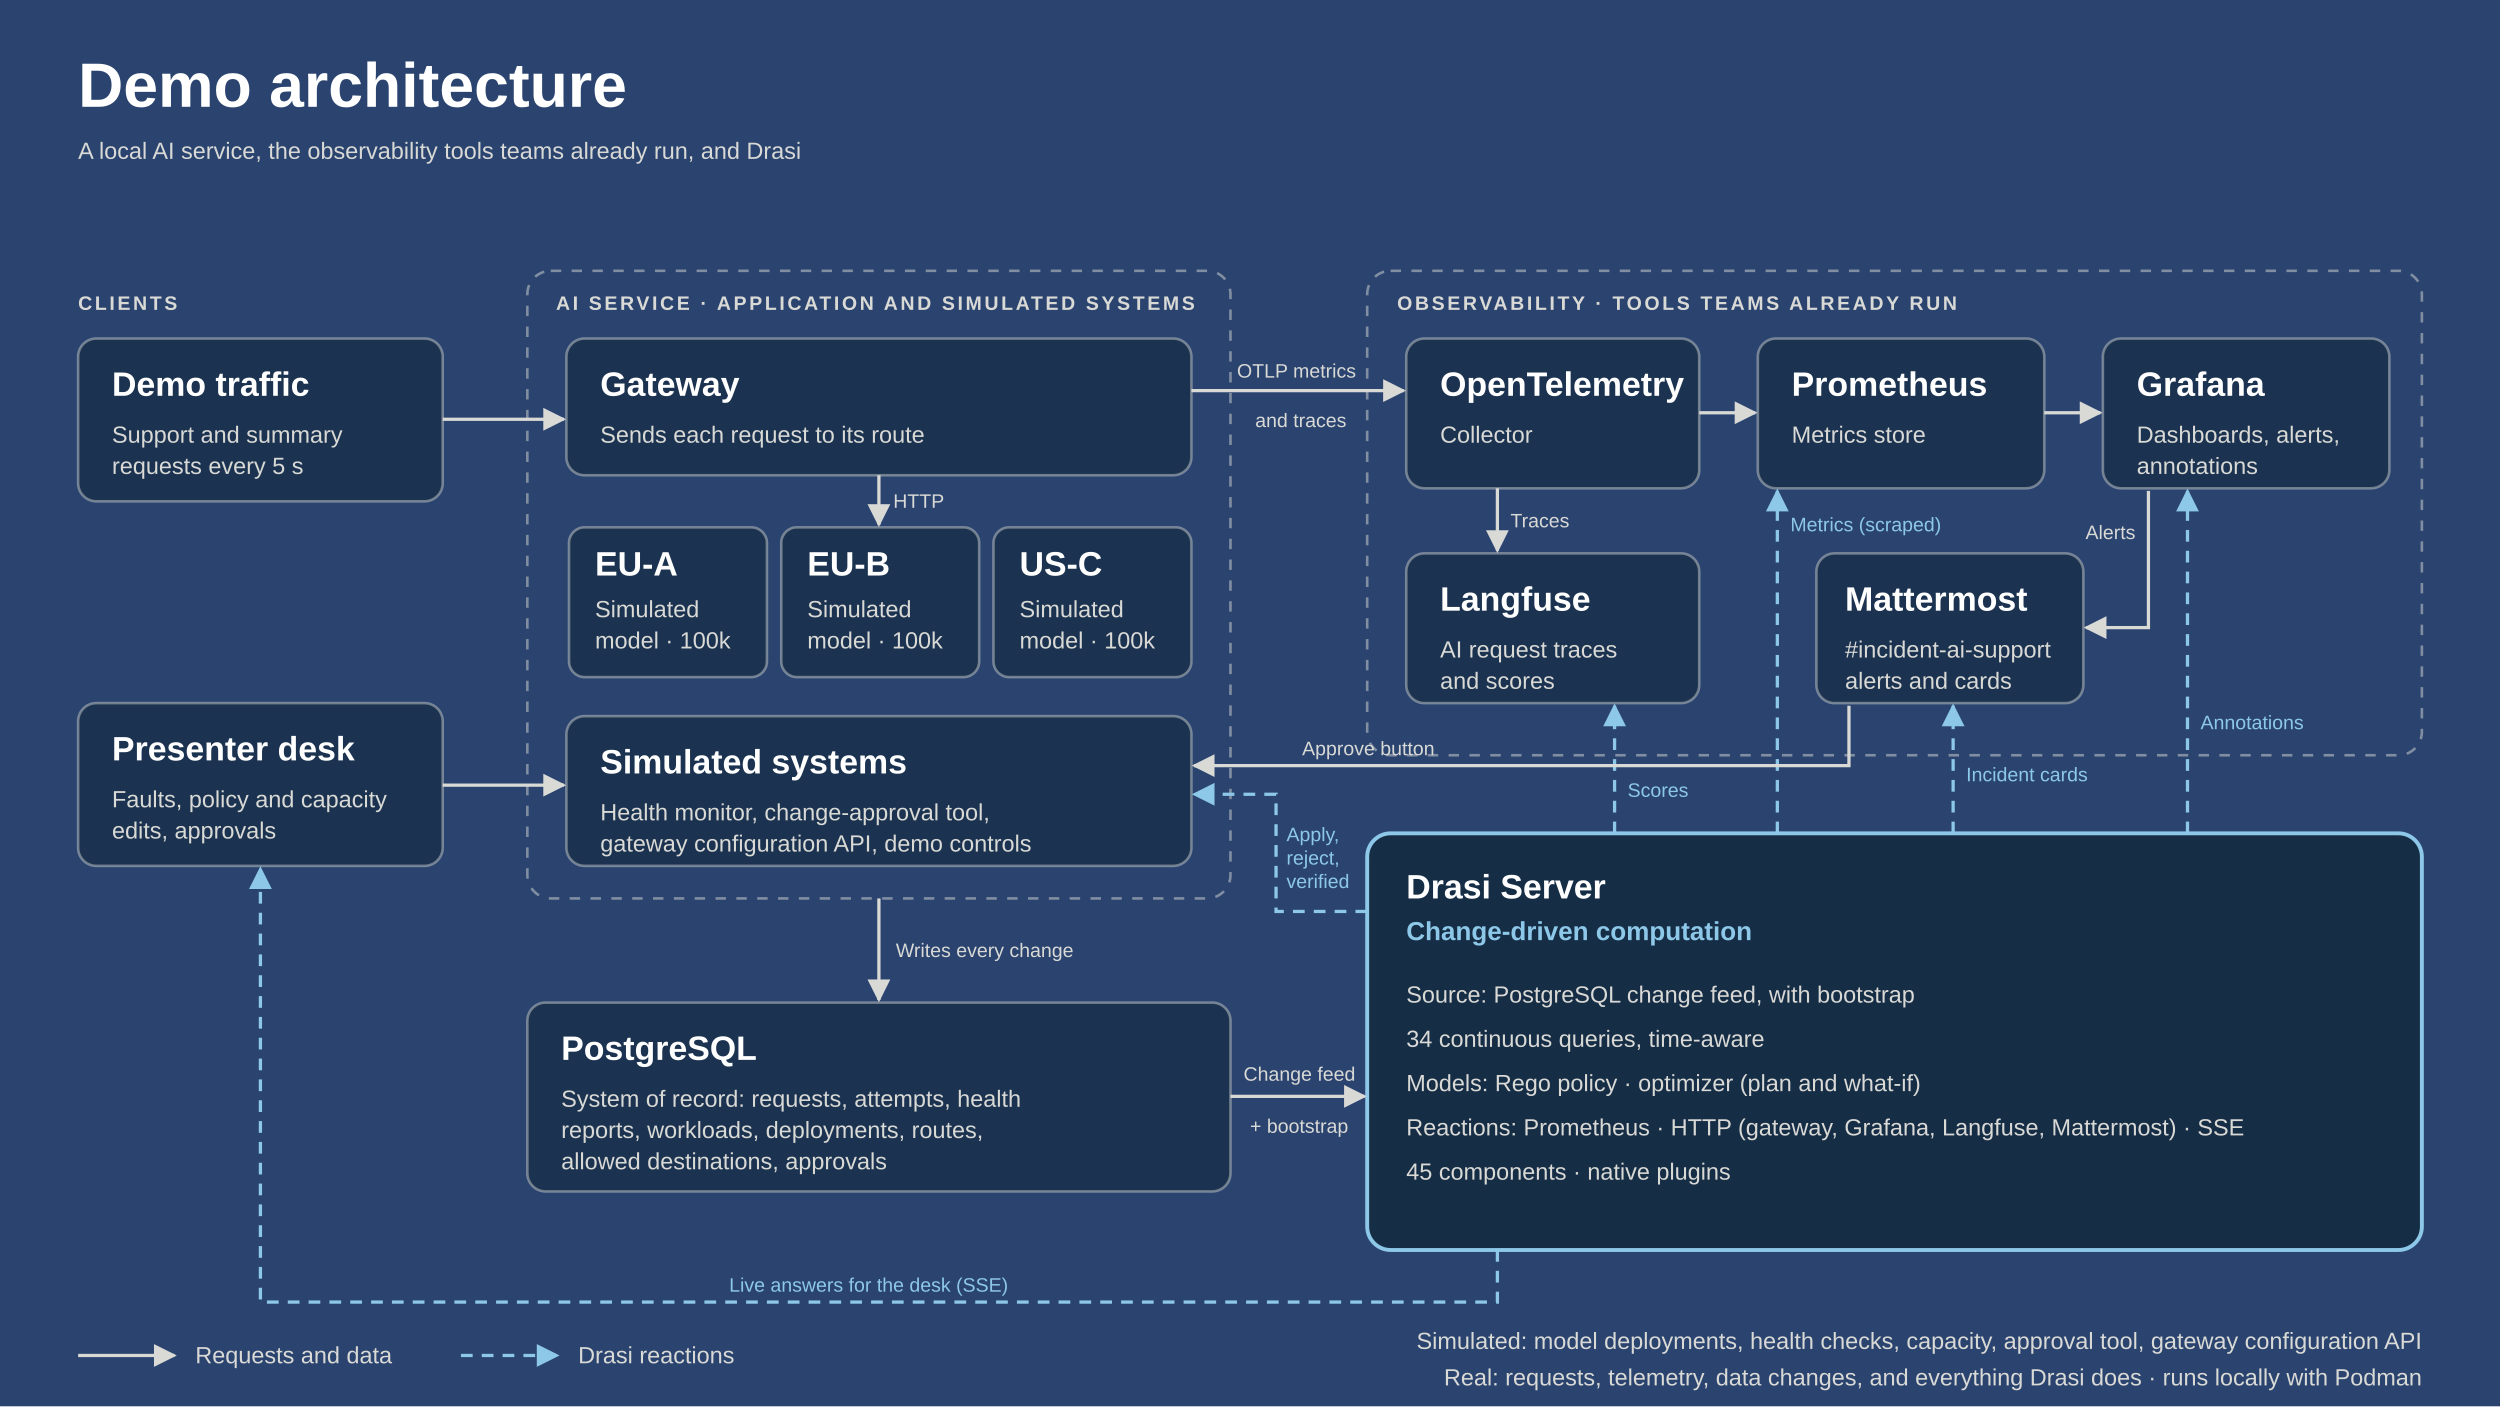
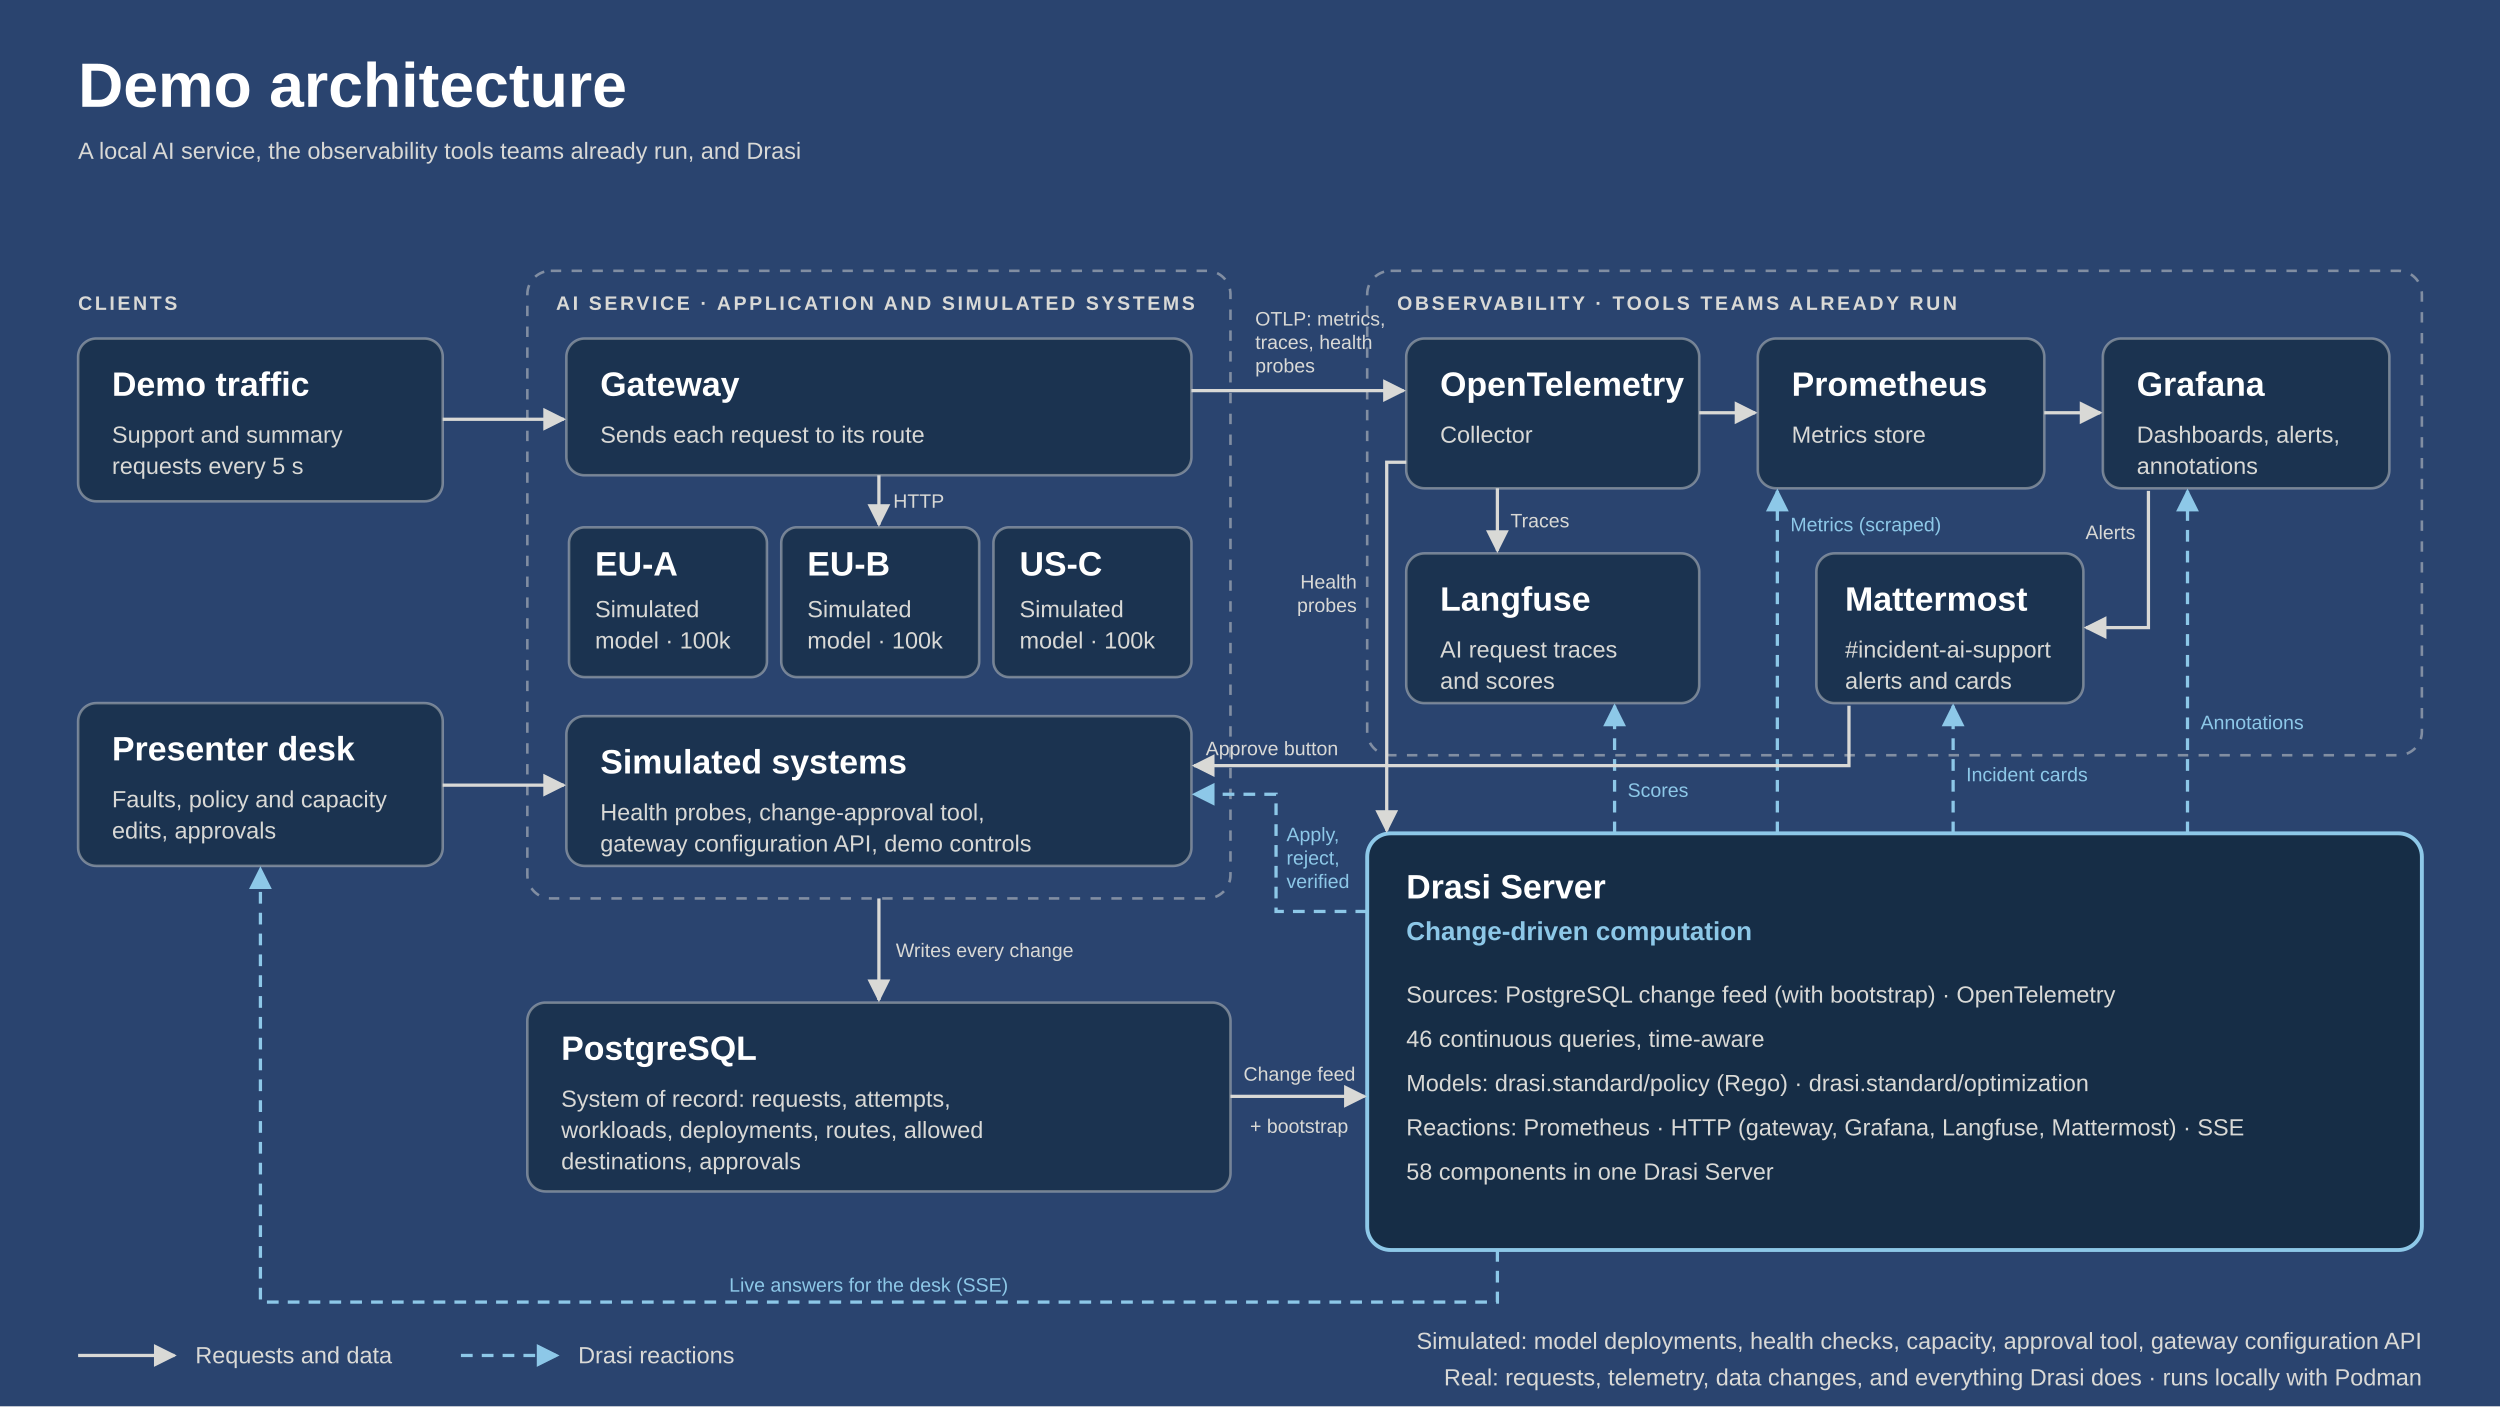
<svg xmlns="http://www.w3.org/2000/svg" viewBox="0 0 1920 1080" width="1920" height="1080" font-family="'Segoe UI', 'Segoe UI Web', 'Helvetica Neue', Arial, sans-serif">
  <defs>
    <marker id="arrow" viewBox="0 0 10 10" refX="9" refY="5" markerWidth="7" markerHeight="7" orient="auto-start-reverse">
      <path d="M0,0 L10,5 L0,10 z" fill="#D9D9D6" />
    </marker>
    <marker id="arrow-accent" viewBox="0 0 10 10" refX="9" refY="5" markerWidth="7" markerHeight="7" orient="auto-start-reverse">
      <path d="M0,0 L10,5 L0,10 z" fill="#8DC8E8" />
    </marker>
    <style>
      .box { fill: #091F2C; fill-opacity: .45; stroke: #D9D9D6; stroke-opacity: .45; stroke-width: 2; }
      .group { fill: none; stroke: #D9D9D6; stroke-opacity: .5; stroke-width: 2; stroke-dasharray: 8 8; }
      .drasi { fill: #091F2C; fill-opacity: .6; stroke: #8DC8E8; stroke-width: 3; }
      .title { fill: #FFFFFF; font-size: 26px; font-weight: 600; }
      .sub { fill: #D9D9D6; font-size: 18px; }
      .glabel { fill: #D9D9D6; font-size: 15px; font-weight: 600; letter-spacing: 2px; }
      .edge { fill: #D9D9D6; font-size: 15px; }
      .edge-accent { fill: #8DC8E8; font-size: 15px; }
      .accent { fill: #8DC8E8; font-size: 20px; font-weight: 600; }
      .flow { fill: none; stroke: #D9D9D6; stroke-width: 2.5; marker-end: url(#arrow); }
      .answer { fill: none; stroke: #8DC8E8; stroke-width: 2.5; stroke-dasharray: 9 7; marker-end: url(#arrow-accent); }
    </style>
  </defs>
  <rect width="1920" height="1080" fill="#2A446F" />
  <text x="60" y="82" fill="#FFFFFF" font-size="48" font-weight="600" font-family="'Segoe Sans Display', 'Segoe UI', Arial, sans-serif">Demo architecture</text>
  <text x="60" y="122" class="sub">A local AI service, the observability tools teams already run, and Drasi</text>
  <text x="60" y="238" class="glabel">CLIENTS</text>
  <rect x="405" y="208" width="540" height="482" rx="18" class="group" />
  <text x="427" y="238" class="glabel">AI SERVICE · APPLICATION AND SIMULATED SYSTEMS</text>
  <rect x="1050" y="208" width="810" height="372" rx="18" class="group" />
  <text x="1073" y="238" class="glabel">OBSERVABILITY · TOOLS TEAMS ALREADY RUN</text>
  <rect x="60" y="260" width="280" height="125" rx="14" class="box" />
  <text x="86" y="304" class="title" font-size="26">Demo traffic</text>
  <text x="86" y="340" class="sub">Support and summary</text>
  <text x="86" y="364" class="sub">requests every 5 s</text>
  <rect x="60" y="540" width="280" height="125" rx="14" class="box" />
  <text x="86" y="584" class="title" font-size="26">Presenter desk</text>
  <text x="86" y="620" class="sub">Faults, policy and capacity</text>
  <text x="86" y="644" class="sub">edits, approvals</text>
  <rect x="435" y="260" width="480" height="105" rx="14" class="box" />
  <text x="461" y="304" class="title" font-size="26">Gateway</text>
  <text x="461" y="340" class="sub">Sends each request to its route</text>
  <rect x="437" y="405" width="152" height="115" rx="12" class="box" />
  <text x="457" y="442" class="title">EU-A</text>
  <text x="457" y="474" class="sub">Simulated</text>
  <text x="457" y="498" class="sub">model · 100k</text>
  <rect x="600" y="405" width="152" height="115" rx="12" class="box" />
  <text x="620" y="442" class="title">EU-B</text>
  <text x="620" y="474" class="sub">Simulated</text>
  <text x="620" y="498" class="sub">model · 100k</text>
  <rect x="763" y="405" width="152" height="115" rx="12" class="box" />
  <text x="783" y="442" class="title">US-C</text>
  <text x="783" y="474" class="sub">Simulated</text>
  <text x="783" y="498" class="sub">model · 100k</text>
  <rect x="435" y="550" width="480" height="115" rx="14" class="box" />
  <text x="461" y="594" class="title" font-size="26">Simulated systems</text>
-   <text x="461" y="630" class="sub">Health monitor, change-approval tool,</text>
+   <text x="461" y="630" class="sub">Health probes, change-approval tool,</text>
  <text x="461" y="654" class="sub">gateway configuration API, demo controls</text>
  <rect x="1080" y="260" width="225" height="115" rx="14" class="box" />
  <text x="1106" y="304" class="title" font-size="26">OpenTelemetry</text>
  <text x="1106" y="340" class="sub">Collector</text>
  <rect x="1350" y="260" width="220" height="115" rx="14" class="box" />
  <text x="1376" y="304" class="title" font-size="26">Prometheus</text>
  <text x="1376" y="340" class="sub">Metrics store</text>
  <rect x="1615" y="260" width="220" height="115" rx="14" class="box" />
  <text x="1641" y="304" class="title" font-size="26">Grafana</text>
  <text x="1641" y="340" class="sub">Dashboards, alerts,</text>
  <text x="1641" y="364" class="sub">annotations</text>
  <rect x="1395" y="425" width="205" height="115" rx="14" class="box" />
  <text x="1417" y="469" class="title" font-size="26">Mattermost</text>
  <text x="1417" y="505" class="sub">#incident-ai-support</text>
  <text x="1417" y="529" class="sub">alerts and cards</text>
  <rect x="1080" y="425" width="225" height="115" rx="14" class="box" />
  <text x="1106" y="469" class="title" font-size="26">Langfuse</text>
  <text x="1106" y="505" class="sub">AI request traces</text>
  <text x="1106" y="529" class="sub">and scores</text>
  <rect x="405" y="770" width="540" height="145" rx="14" class="box" />
  <text x="431" y="814" class="title" font-size="26">PostgreSQL</text>
-   <text x="431" y="850" class="sub">System of record: requests, attempts, health</text>
-   <text x="431" y="874" class="sub">reports, workloads, deployments, routes,</text>
-   <text x="431" y="898" class="sub">allowed destinations, approvals</text>
+   <text x="431" y="850" class="sub">System of record: requests, attempts,</text>
+   <text x="431" y="874" class="sub">workloads, deployments, routes, allowed</text>
+   <text x="431" y="898" class="sub">destinations, approvals</text>
  <rect x="1050" y="640" width="810" height="320" rx="18" class="drasi" />
  <text x="1080" y="690" class="title" font-size="32">Drasi Server</text>
  <text x="1080" y="722" class="accent">Change-driven computation</text>
-   <text x="1080" y="770" class="sub">Source: PostgreSQL change feed, with bootstrap</text>
-   <text x="1080" y="804" class="sub">34 continuous queries, time-aware</text>
-   <text x="1080" y="838" class="sub">Models: Rego policy · optimizer (plan and what-if)</text>
+   <text x="1080" y="770" class="sub">Sources: PostgreSQL change feed (with bootstrap) · OpenTelemetry</text>
+   <text x="1080" y="804" class="sub">46 continuous queries, time-aware</text>
+   <text x="1080" y="838" class="sub">Models: drasi.standard/policy (Rego) · drasi.standard/optimization</text>
  <text x="1080" y="872" class="sub">Reactions: Prometheus · HTTP (gateway, Grafana, Langfuse, Mattermost) · SSE</text>
-   <text x="1080" y="906" class="sub">45 components · native plugins</text>
+   <text x="1080" y="906" class="sub">58 components in one Drasi Server</text>
  <path d="M340,322 H433" class="flow" />
  <path d="M340,603 H433" class="flow" />
  <text x="352" y="590" class="edge" />
  <path d="M675,365 V403" class="flow" />
  <text x="686" y="390" class="edge">HTTP</text>
  <path d="M915,300 H1078" class="flow" />
-   <text x="950" y="290" class="edge">OTLP metrics</text>
-   <text x="964" y="328" class="edge">and traces</text>
+   <text x="964" y="250" class="edge">OTLP: metrics,</text>
+   <text x="964" y="268" class="edge">traces, health</text>
+   <text x="964" y="286" class="edge">probes</text>
  <path d="M1305,317 H1348" class="flow" />
  <path d="M1570,317 H1613" class="flow" />
  <path d="M1150,375 V423" class="flow" />
+   <path d="M1080,355 H1065 V638" class="flow" />
+   <text x="1042" y="452" class="edge" text-anchor="end">Health</text>
+   <text x="1042" y="470" class="edge" text-anchor="end">probes</text>
  <text x="1160" y="405" class="edge">Traces</text>
  <path d="M675,690 V768" class="flow" />
  <text x="688" y="735" class="edge">Writes every change</text>
  <path d="M945,842 H1048" class="flow" />
  <text x="955" y="830" class="edge">Change feed</text>
  <text x="960" y="870" class="edge">+ bootstrap</text>
  <path d="M1240,640 V542" class="answer" />
  <text x="1250" y="612" class="edge-accent">Scores</text>
  <path d="M1365,640 V377" class="answer" />
  <text x="1375" y="408" class="edge-accent">Metrics (scraped)</text>
  <path d="M1500,640 V542" class="answer" />
  <text x="1510" y="600" class="edge-accent">Incident cards</text>
  <path d="M1650,377 V482 H1602" class="flow" />
  <text x="1640" y="414" class="edge" text-anchor="end">Alerts</text>
  <path d="M1420,542 V588 H917" class="flow" />
-   <text x="1000" y="580" class="edge">Approve button</text>
+   <text x="926" y="580" class="edge">Approve button</text>
  <path d="M1680,640 V377" class="answer" />
  <text x="1690" y="560" class="edge-accent">Annotations</text>
  <path d="M1050,700 H980 V610 H917" class="answer" />
  <text x="988" y="646" class="edge-accent">Apply,</text>
  <text x="988" y="664" class="edge-accent">reject,</text>
  <text x="988" y="682" class="edge-accent">verified</text>
  <path d="M1150,960 V1000 H200 V667" class="answer" />
  <text x="560" y="992" class="edge-accent">Live answers for the desk (SSE)</text>
  <path d="M60,1041 H134" class="flow" />
  <text x="150" y="1047" class="sub">Requests and data</text>
  <path d="M354,1041 H428" class="answer" />
  <text x="444" y="1047" class="sub">Drasi reactions</text>
  <text x="1860" y="1036" class="sub" text-anchor="end">Simulated: model deployments, health checks, capacity, approval tool, gateway configuration API</text>
  <text x="1860" y="1064" class="sub" text-anchor="end">Real: requests, telemetry, data changes, and everything Drasi does · runs locally with Podman</text>
</svg>
